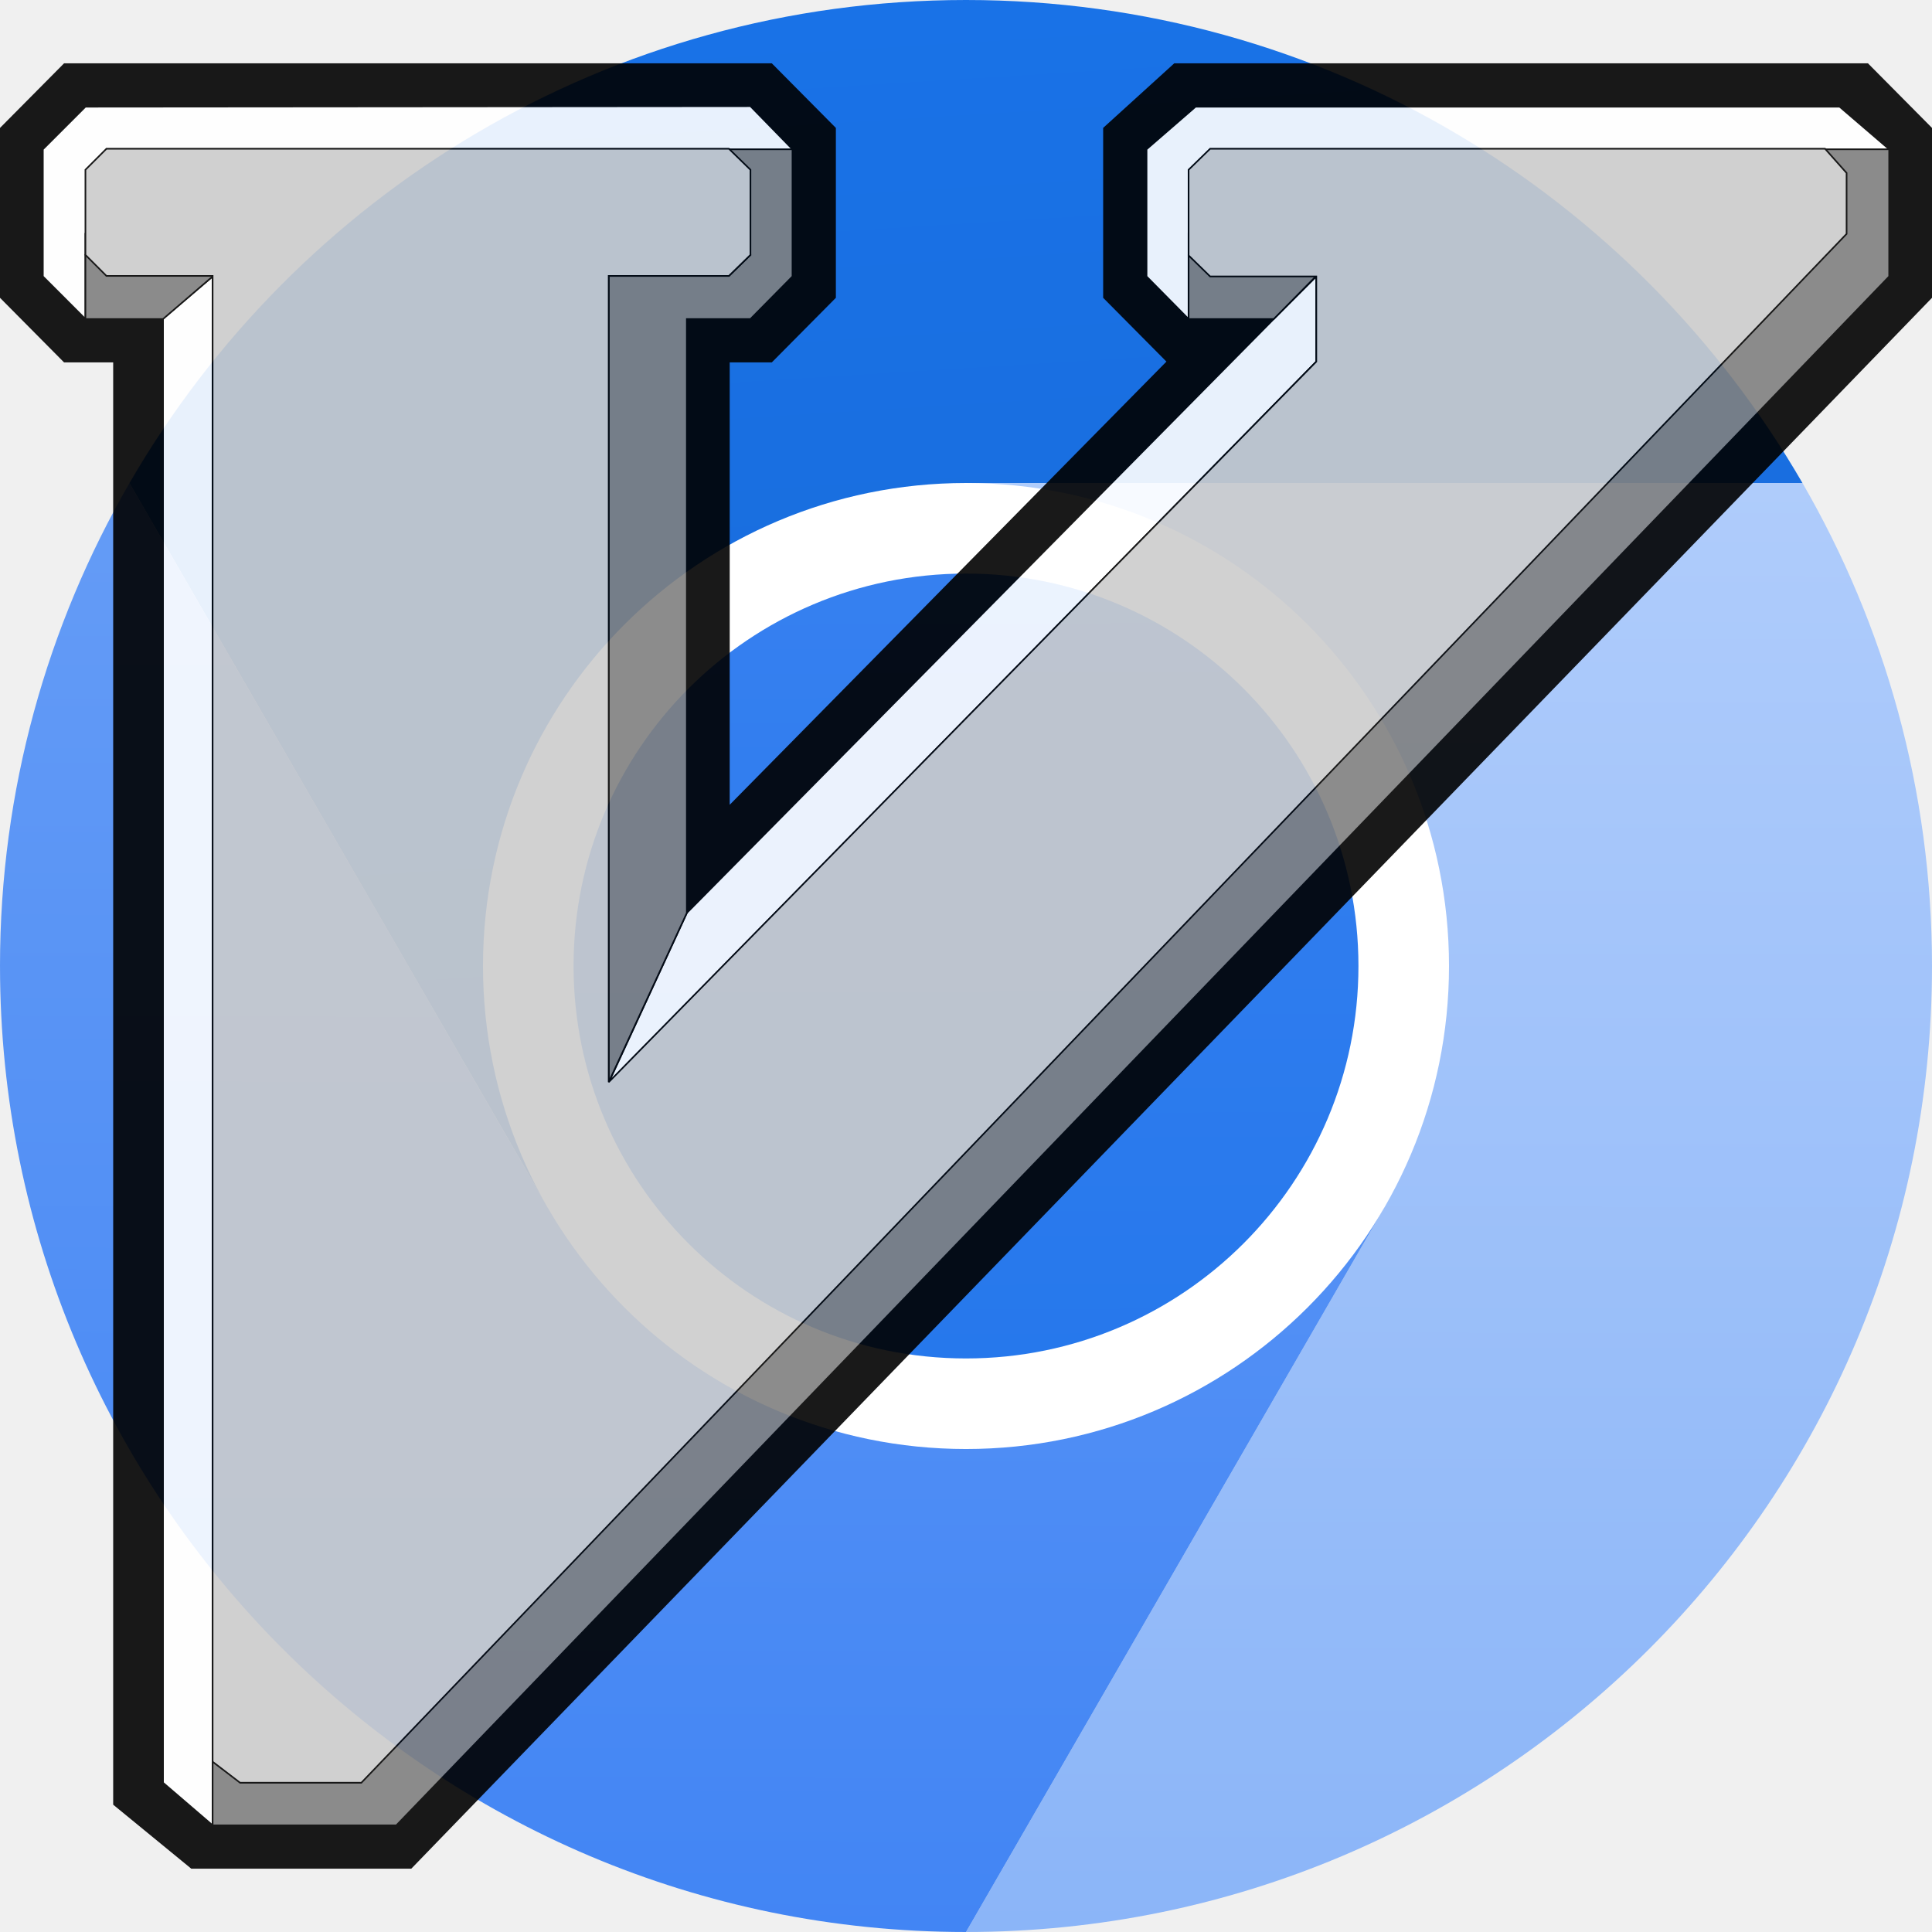
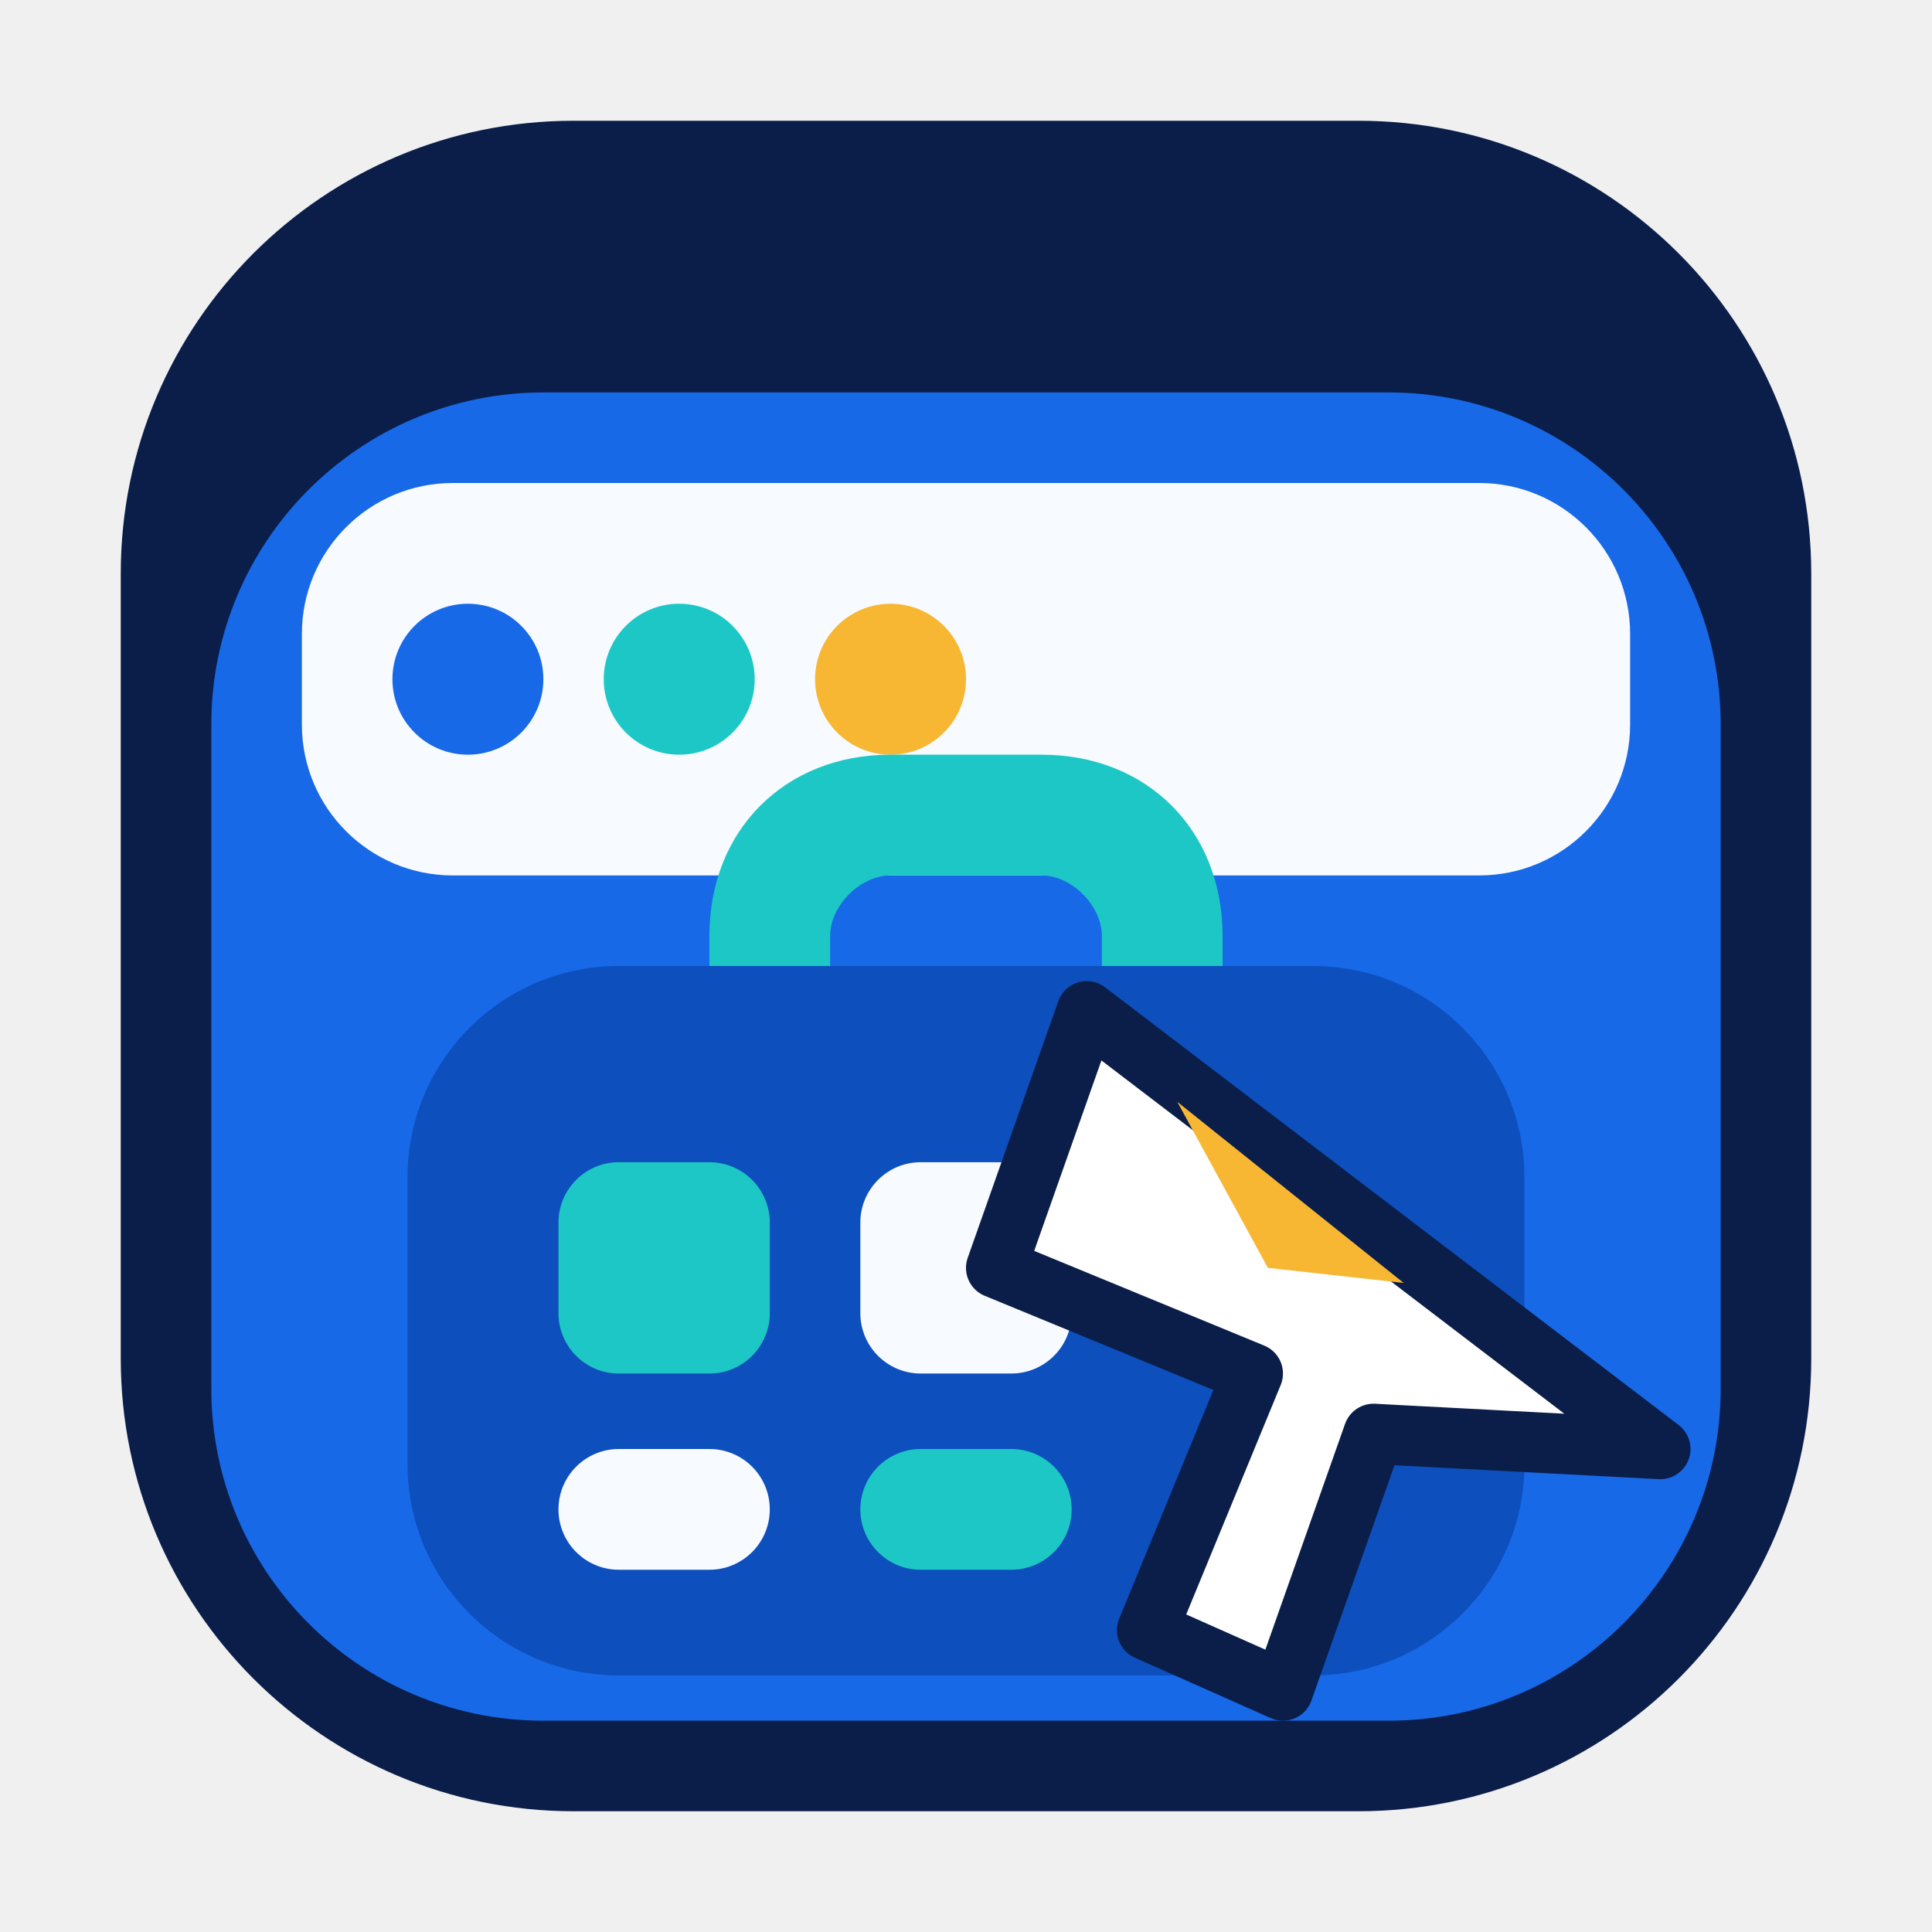
- <svg xmlns="http://www.w3.org/2000/svg" xmlns:xlink="http://www.w3.org/1999/xlink" xml:space="preserve" viewBox="0 0 511.985 511.985">
-   <defs>
-     <linearGradient xlink:href="#a" id="f" x1=".465" x2=".557" y1="-.674" y2=".811" gradientTransform="matrix(231.6258 0 0 231.6247 111.11 159.994)" gradientUnits="userSpaceOnUse" />
-     <linearGradient id="a">
-       <stop offset="0" style="stop-color:#1972e7" />
-       <stop offset="1" style="stop-color:#1969d5" />
-     </linearGradient>
-     <linearGradient xlink:href="#b" id="e" x1="101.744" x2="101.599" y1="33.726" y2="135.466" gradientTransform="matrix(3.77942 0 0 3.7794 .002 .004)" gradientUnits="userSpaceOnUse" />
-     <linearGradient id="b" x2="1" gradientTransform="translate(29.399 42.333) scale(61.286)" gradientUnits="userSpaceOnUse">
-       <stop offset="0" style="stop-color:#afccfb" />
-       <stop offset="1" style="stop-color:#8bb5f8" />
-     </linearGradient>
-     <linearGradient xlink:href="#c" id="g" x1=".018" x2="1.77" y1="-.512" y2=".499" gradientTransform="matrix(94.93156 164.4269 -164.4276 94.93114 97.556 173.61)" gradientUnits="userSpaceOnUse" />
-     <linearGradient id="c" x2="1" gradientTransform="scale(50.236) rotate(60 -.535 .902)" gradientUnits="userSpaceOnUse">
-       <stop offset="0" style="stop-color:#659cf6" />
-       <stop offset="1" style="stop-color:#4285f4" />
-     </linearGradient>
-     <linearGradient xlink:href="#d" id="h" x1="67.452" x2="67.733" y1="40.321" y2="95.25" gradientTransform="matrix(3.77942 0 0 3.7794 .002 .004)" gradientUnits="userSpaceOnUse" />
-     <linearGradient id="d">
-       <stop offset="0" style="stop-color:#3680f0" />
-       <stop offset="1" style="stop-color:#2678ec" />
-     </linearGradient>
-   </defs>
-   <path d="m255.993 255.994 110.85 63.997-110.85 191.994c141.38 0 255.992-114.61 255.992-255.99 0-46.642-12.536-90.332-34.331-127.998H255.99z" style="fill:url(#e)" />
-   <path d="M255.99 0C161.24 0 78.578 51.513 34.313 128.027L145.14 319.991l110.85-63.997V127.997h221.664C433.382 51.502 350.729 0 255.99 0Z" style="fill:url(#f)" />
-   <path d="M.002 255.994c0 141.38 114.607 255.99 255.991 255.99l110.85-191.993-110.85-63.997-110.85 63.997L34.315 128.027C12.53 165.682 0 209.357 0 255.991" style="fill:url(#g)" />
-   <path fill="#fff" d="M383.99 255.994c0 70.69-57.306 127.997-127.997 127.997-70.69 0-127.998-57.307-127.998-127.997s57.308-127.997 127.998-127.997 127.998 57.307 127.998 127.997" />
-   <path d="M359.992 255.994c0 57.436-46.563 103.998-103.999 103.998-57.436 0-103.998-46.562-103.998-103.998 0-57.435 46.562-103.998 103.998-103.998 57.436 0 103.999 46.563 103.999 103.998" style="fill:url(#h)" />
-   <g style="opacity:.9">
-     <path fill-rule="evenodd" d="m292.553 78.832 16.852 16.992L193.16 213.79V95.824h11.282l16.852-16.992V33.986l-16.852-16.992H17.067L.214 33.986v44.846l16.853 16.992h13.14v382.318l20.564 16.853h58.127L511.772 78.832V33.986L494.92 16.994H311.265l-18.712 16.992v44.846" />
-     <path fill="none" stroke="#000" stroke-miterlimit="2.613" stroke-width=".428" d="m292.553 78.832 16.852 16.992L193.16 213.79V95.824h11.282l16.852-16.992V33.986l-16.852-16.992H17.067L.214 33.986v44.846l16.853 16.992h13.14v382.318l20.564 16.853h58.127L511.772 78.832V33.986L494.92 16.994H311.265l-18.712 16.992zm0 0" />
-     <path fill="#fff" fill-rule="evenodd" d="M22.637 84.543 11.357 73.26V39.557l11.28-11.282 176.233-.14 11.142 11.422-11.142 5.431-5.71-5.431L22.636 67.55v16.992" />
-     <path fill="none" stroke="#000" stroke-miterlimit="2.613" stroke-width=".428" d="M22.637 84.543 11.357 73.26V39.557l11.28-11.282 176.233-.14 11.142 11.422-11.142 5.431-5.71-5.431L22.636 67.55zm0 0" />
-     <path fill="#fff" fill-rule="evenodd" d="m56.342 483.713-13.14-11.281V84.403l13.14-11.142v410.452" />
-     <path fill="none" stroke="#000" stroke-miterlimit="2.613" stroke-width=".428" d="m56.342 483.713-13.14-11.281V84.403l13.14-11.142zm0 0" />
-     <path fill="#fff" fill-rule="evenodd" d="M337.539 84.543 348.82 73.26v22.563L161.307 286.91l20.71-44.986L337.54 84.543" />
-     <path fill="none" stroke="#000" stroke-miterlimit="2.613" stroke-width=".428" d="M337.539 84.543 348.82 73.26v22.563L161.307 286.91l20.71-44.986zm0 0" />
-     <path fill="#7f7f7f" fill-rule="evenodd" d="m60.193 67.69-3.851 5.571-13.14 11.282H22.636V61.98l37.556 5.71" />
-     <path fill="none" stroke="#000" stroke-miterlimit="2.613" stroke-width=".428" d="m60.193 67.69-3.851 5.571-13.14 11.282H22.636V61.98zm0 0" />
-     <path fill="#7f7f7f" fill-rule="evenodd" d="M182.017 84.543v157.38l-20.71 44.847V73.122h31.852l5.71-5.571-5.71-27.994h16.853V73.26L198.87 84.543h-16.853" />
-     <path fill="none" stroke="#000" stroke-miterlimit="2.613" stroke-width=".428" d="M182.017 84.543v157.38l-20.71 44.847V73.122h31.852l5.71-5.571-5.71-27.994h16.853V73.26L198.87 84.543zm0 0" />
-     <path fill="#fff" fill-rule="evenodd" d="M314.976 84.543 303.834 73.26V39.557l13.002-11.282h170.661l13.141 11.282-18.851 16.852-166.81 11.142v16.992" />
-     <path fill="none" stroke="#000" stroke-miterlimit="2.613" stroke-width=".428" d="M314.976 84.543 303.834 73.26V39.557l13.002-11.282h170.661l13.141 11.282-18.851 16.852-166.81 11.142zm0 0" />
-     <path fill="#7f7f7f" fill-rule="evenodd" d="M500.638 73.261 105.039 483.713H56.342v-16.852h35.704L487.497 61.98l-5.71-22.423h18.851V73.26" />
-     <path fill="none" stroke="#000" stroke-miterlimit="2.613" stroke-width=".428" d="M500.638 73.261 105.039 483.713H56.342v-16.852h35.704L487.497 61.98l-5.71-22.423h18.851zm0 0" />
-     <path fill="#7f7f7f" fill-rule="evenodd" d="m352.54 67.69-3.86 5.571-11.141 11.282h-22.563V61.98l37.563 5.71" />
-     <path fill="none" stroke="#000" stroke-miterlimit="2.613" stroke-width=".428" d="m352.54 67.69-3.86 5.571-11.141 11.282h-22.563V61.98zm0 0" />
-     <path fill="#ccc" fill-rule="evenodd" d="M161.307 286.77V73.122h31.852l5.71-5.571V44.988l-5.71-5.57H28.21l-5.572 5.57v22.563l5.571 5.57h28.134v393.74l7.283 5.571h32.132L489.349 61.98V45.84l-5.71-6.423H320.687l-5.71 5.571V67.69l5.71 5.571h28.133v22.563L161.307 286.77" />
-     <path fill="none" stroke="#000" stroke-miterlimit="2.613" stroke-width=".428" d="M161.307 286.77V73.122h31.852l5.71-5.571V44.988l-5.71-5.57H28.21l-5.572 5.57v22.563l5.571 5.57h28.134v393.74l7.283 5.571h32.132L489.349 61.98V45.84l-5.71-6.423H320.687l-5.71 5.571V67.69l5.71 5.571h28.133v22.563zm0 0" />
-   </g>
+ <svg xmlns="http://www.w3.org/2000/svg" viewBox="0 0 128 128">
+   <rect x="8" y="8" width="112" height="112" rx="30" fill="#0a1e49" />
+   <rect x="14" y="26" width="100" height="88" rx="22" fill="#1769e8" />
+   <rect x="20" y="32" width="88" height="26" rx="10" fill="#f7faff" />
+   <circle cx="31" cy="45" r="5" fill="#1769e8" />
+   <circle cx="45" cy="45" r="5" fill="#1cc7c5" />
+   <circle cx="59" cy="45" r="5" fill="#f7b733" />
+   <path d="M47 70v-8c0-7 5-12 12-12h10c7 0 12 5 12 12v8h-8v-8c0-2-2-4-4-4H59c-2 0-4 2-4 4v8z" fill="#1cc7c5" />
+   <rect x="27" y="64" width="74" height="47" rx="14" fill="#0d4fbd" />
+   <rect x="37" y="77" width="14" height="14" rx="4" fill="#1cc7c5" />
+   <rect x="57" y="77" width="14" height="14" rx="4" fill="#f7faff" />
+   <rect x="37" y="96" width="14" height="8" rx="4" fill="#f7faff" />
+   <rect x="57" y="96" width="14" height="8" rx="4" fill="#1cc7c5" />
+   <path d="m72 67 38 29-19-1-6 17-9-4 7-17-17-7z" fill="#fff" stroke="#0a1e49" stroke-linejoin="round" stroke-width="4" />
+   <path d="m78 73 15 12-9-1z" fill="#f7b733" />
</svg>
